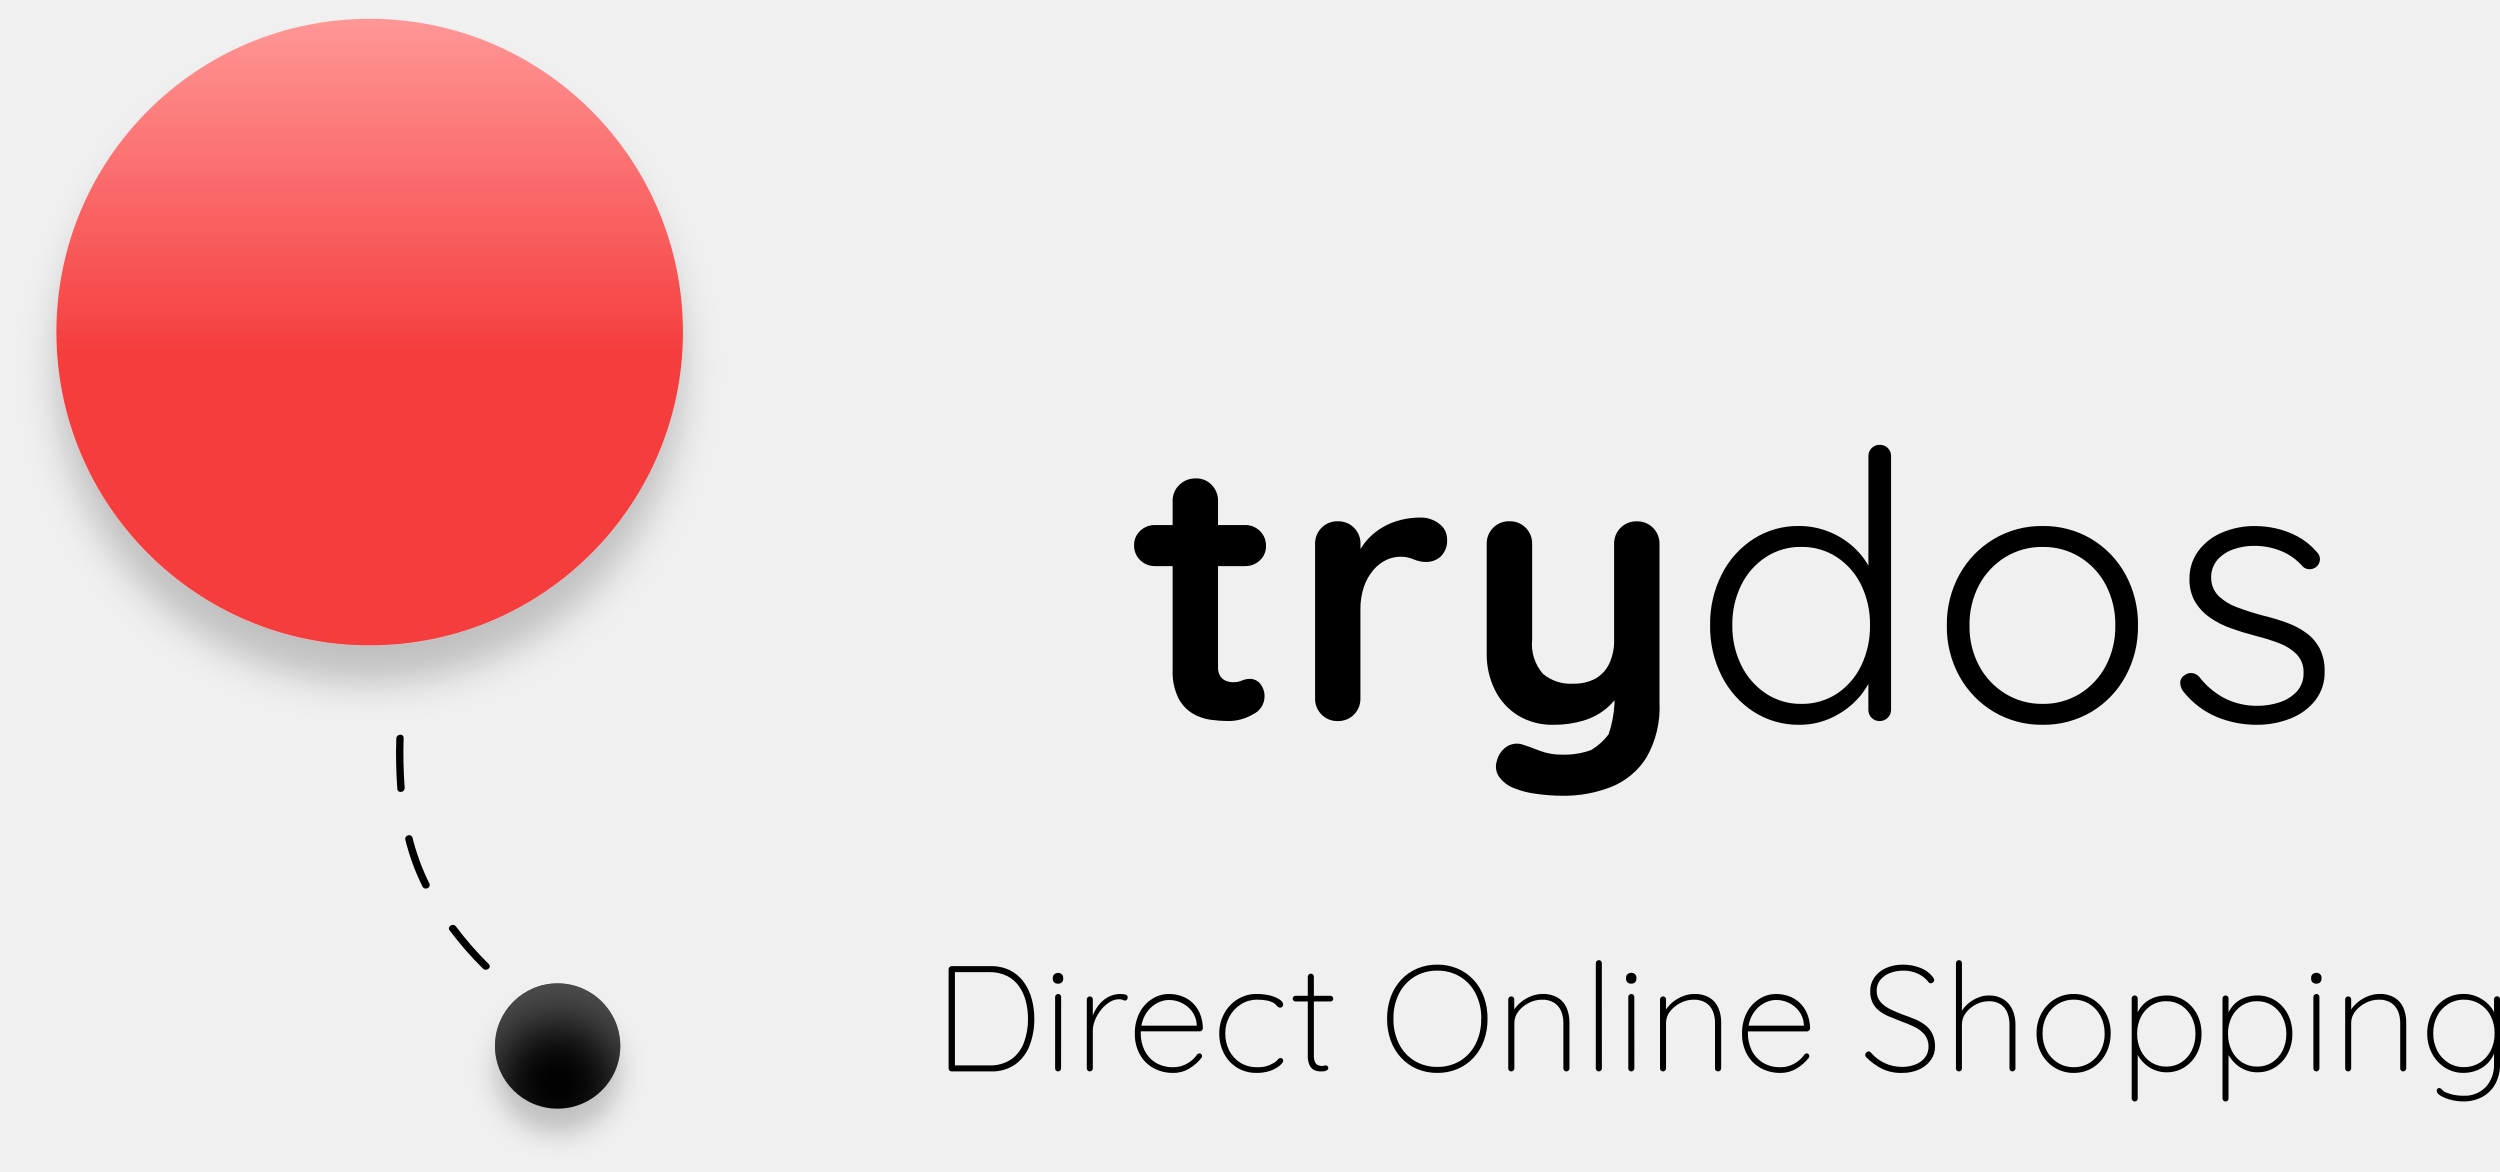
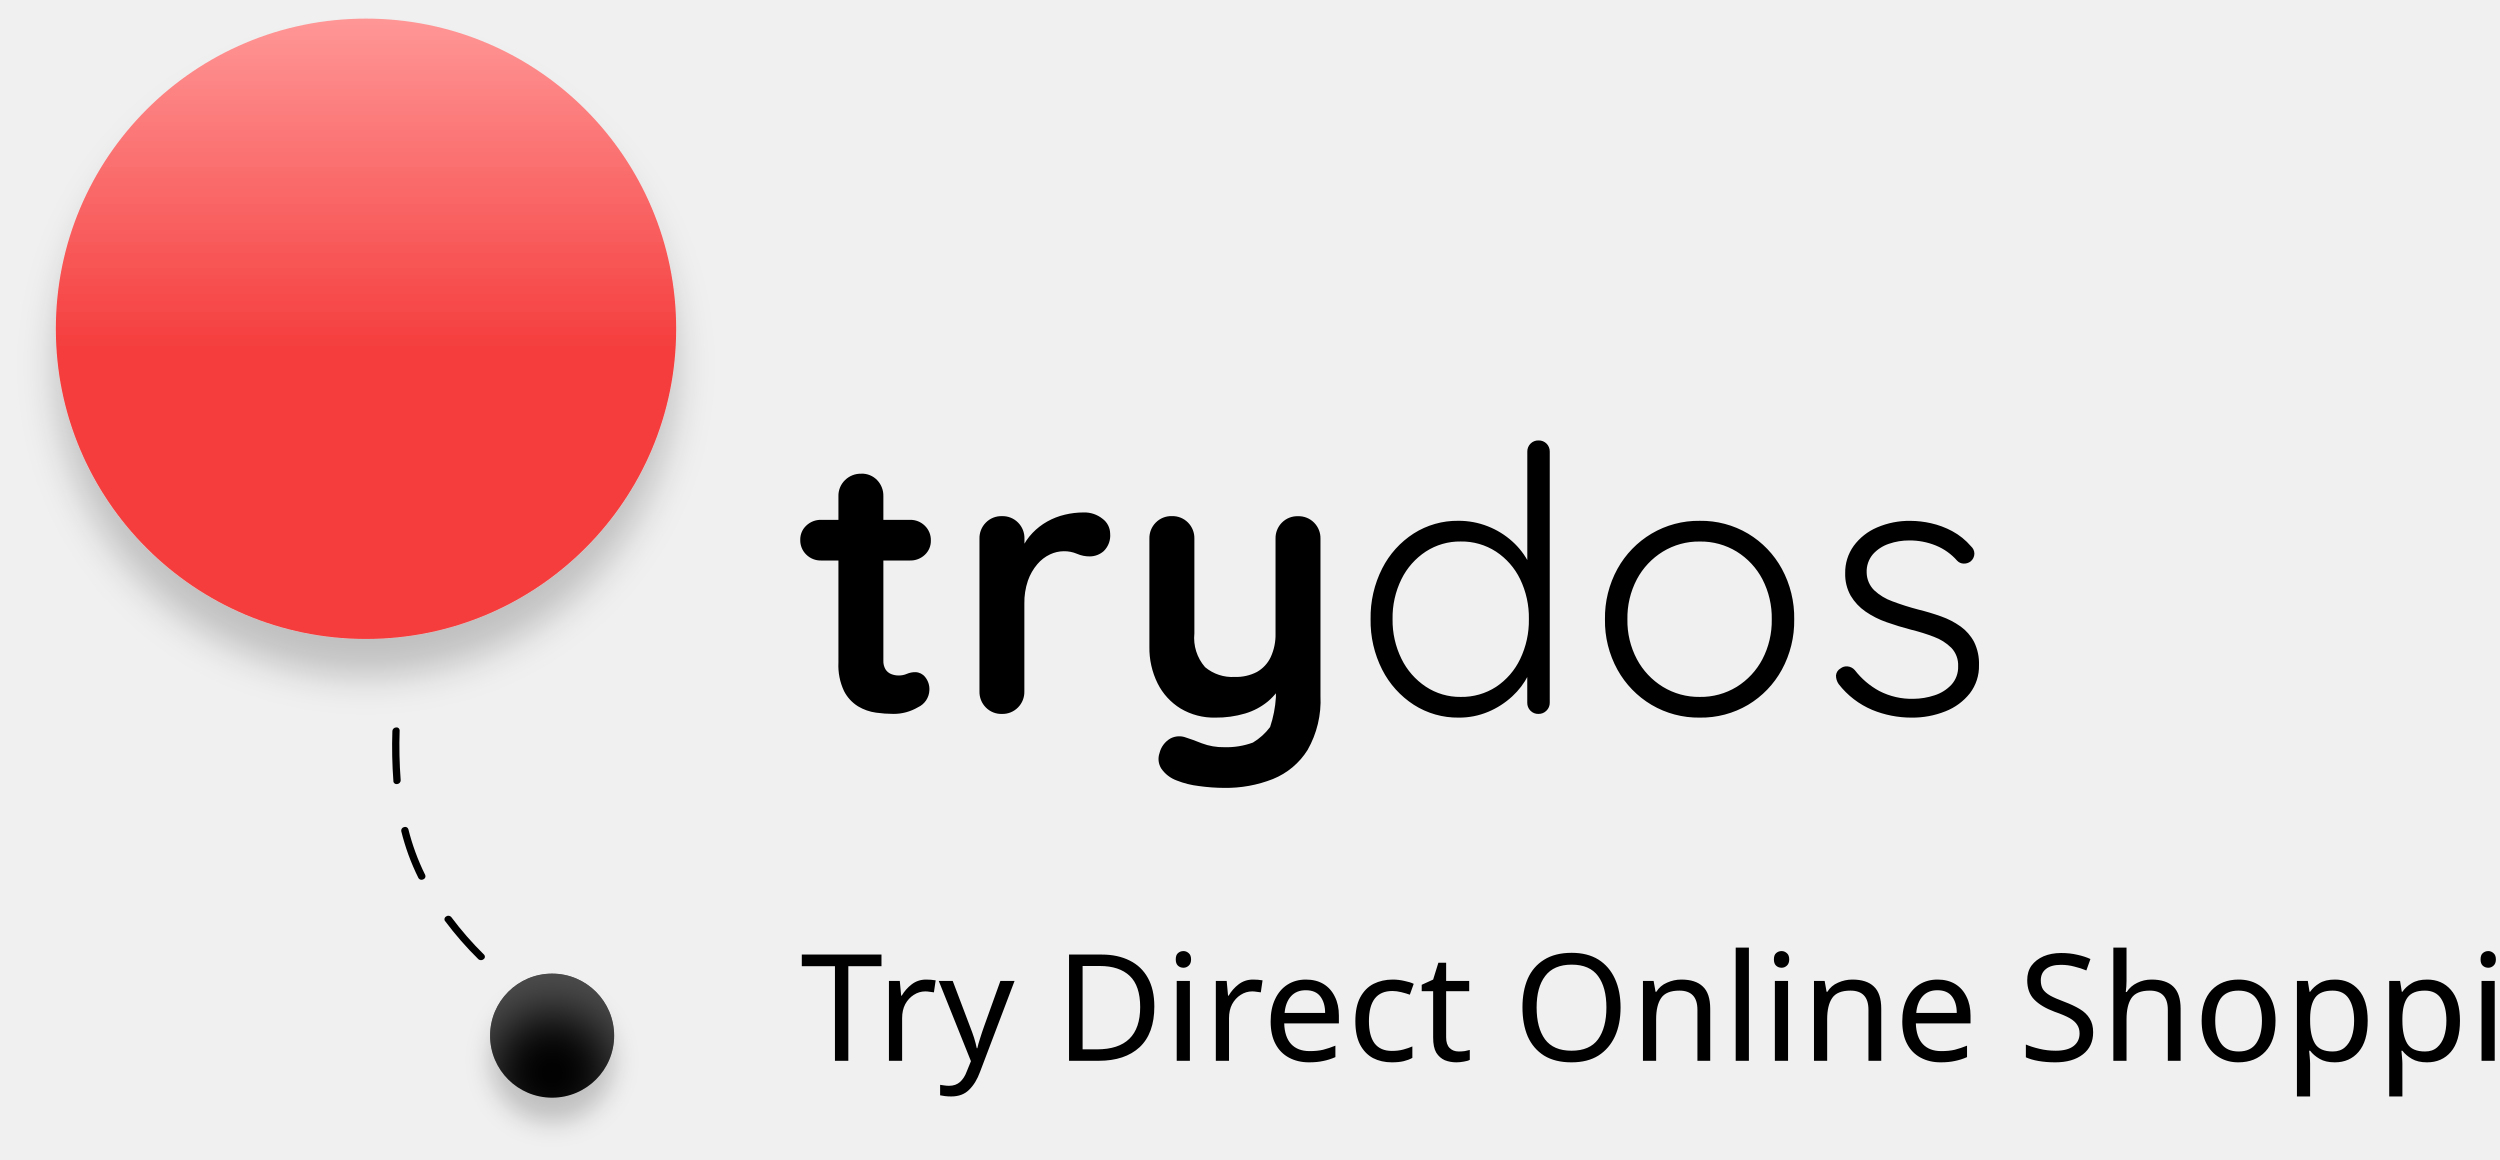
- <svg xmlns="http://www.w3.org/2000/svg" width="199.504" height="93.473" viewBox="0 0 199.504 93.473">
+ <svg xmlns="http://www.w3.org/2000/svg" width="201.5" height="93.473" viewBox="0 0 201.5 93.473">
  <defs>
+     <filter id="Path_21301" x="36.5" y="77.473" width="16" height="16" filterUnits="userSpaceOnUse">
+       <feOffset dy="2" input="SourceAlpha" />
+       <feGaussianBlur stdDeviation="1" result="blur" />
+       <feFlood flood-opacity="0.2" />
+       <feComposite operator="in" in2="blur" />
+       <feComposite in="SourceGraphic" />
+     </filter>
+     <filter id="Path_21301-2" x="36.5" y="77.473" width="16" height="16" filterUnits="userSpaceOnUse">
+       <feOffset dy="3" input="SourceAlpha" />
+       <feGaussianBlur stdDeviation="2" result="blur-2" />
+       <feFlood flood-color="#fff" flood-opacity="0.302" result="color" />
+       <feComposite operator="out" in="SourceGraphic" in2="blur-2" />
+       <feComposite operator="in" in="color" />
+       <feComposite operator="in" in2="SourceGraphic" />
+     </filter>
    <linearGradient id="linear-gradient" x1="0.5" y1="0.543" x2="0.5" gradientUnits="objectBoundingBox">
      <stop offset="0" stop-color="#f53c3c" />
      <stop offset="1" stop-color="#ff9696" />
    </linearGradient>
    <filter id="Path_21332" x="0" y="0" width="59" height="59" filterUnits="userSpaceOnUse">
      <feOffset dy="3" input="SourceAlpha" />
-       <feGaussianBlur stdDeviation="1.5" result="blur" />
+       <feGaussianBlur stdDeviation="1.5" result="blur-3" />
      <feFlood flood-opacity="0.2" />
-       <feComposite operator="in" in2="blur" />
+       <feComposite operator="in" in2="blur-3" />
      <feComposite in="SourceGraphic" />
    </filter>
-     <filter id="Path_21301" x="36.5" y="77.473" width="16" height="16" filterUnits="userSpaceOnUse">
-       <feOffset dy="2" input="SourceAlpha" />
-       <feGaussianBlur stdDeviation="1" result="blur-2" />
-       <feFlood flood-opacity="0.2" />
-       <feComposite operator="in" in2="blur-2" />
-       <feComposite in="SourceGraphic" />
-     </filter>
-     <filter id="Path_21301-2" x="36.5" y="77.473" width="16" height="16" filterUnits="userSpaceOnUse">
-       <feOffset dy="3" input="SourceAlpha" />
-       <feGaussianBlur stdDeviation="2" result="blur-3" />
-       <feFlood flood-color="#fff" flood-opacity="0.302" result="color" />
-       <feComposite operator="out" in="SourceGraphic" in2="blur-3" />
-       <feComposite operator="in" in="color" />
-       <feComposite operator="in" in2="SourceGraphic" />
-     </filter>
  </defs>
-   <g id="Group_10907" data-name="Group 10907" transform="translate(-77.5 -390.5)">
-     <g id="Group_10823" data-name="Group 10823">
-       <g transform="matrix(1, 0, 0, 1, 77.5, 390.5)" filter="url(#Path_21332)">
-         <path id="Path_21332-2" data-name="Path 21332" d="M25,0A25,25,0,1,0,50,25,25,25,0,0,0,25,0Z" transform="translate(4.5 1.5)" fill="url(#linear-gradient)" />
-       </g>
-       <g id="Group_10618" data-name="Group 10618" transform="translate(-57 155.973)">
+   <g id="Group_10901" data-name="Group 10901" transform="translate(-35.5 -48.5)">
+     <g id="Group_10899" data-name="Group 10899">
+       <text id="Try_direct_online_shopping" data-name="Try direct online shopping" transform="translate(100 134)" font-size="12" font-family="SegoeUI-Light, Segoe UI" font-weight="300" letter-spacing="0.005em">
+         <tspan x="0" y="0">Try Direct Online Shopping</tspan>
+       </text>
+       <path id="Path_21307" data-name="Path 21307" d="M2.139-15.8H9.288a1.648,1.648,0,0,1,1.207.477,1.606,1.606,0,0,1,.483,1.191,1.523,1.523,0,0,1-.483,1.147,1.676,1.676,0,0,1-1.207.462H2.139A1.648,1.648,0,0,1,.933-13,1.606,1.606,0,0,1,.45-14.187a1.523,1.523,0,0,1,.483-1.147A1.676,1.676,0,0,1,2.139-15.8Zm3.227-3.723A1.694,1.694,0,0,1,6.649-19a1.8,1.8,0,0,1,.5,1.3V-4.447a1.283,1.283,0,0,0,.166.685.949.949,0,0,0,.452.387,1.594,1.594,0,0,0,.618.119,1.616,1.616,0,0,0,.664-.134,1.693,1.693,0,0,1,.694-.134,1.02,1.02,0,0,1,.769.387,1.55,1.55,0,0,1,.347,1.072,1.573,1.573,0,0,1-.92,1.37,3.858,3.858,0,0,1-1.976.536,10.517,10.517,0,0,1-1.4-.1A3.821,3.821,0,0,1,5.11-.768,3.112,3.112,0,0,1,3.979-2,4.848,4.848,0,0,1,3.527-4.3V-17.7A1.748,1.748,0,0,1,4.055-19,1.793,1.793,0,0,1,5.367-19.519ZM16.708-.157a1.743,1.743,0,0,1-1.3-.521,1.774,1.774,0,0,1-.513-1.3v-12.3a1.774,1.774,0,0,1,.513-1.3,1.743,1.743,0,0,1,1.3-.521,1.743,1.743,0,0,1,1.3.521,1.774,1.774,0,0,1,.513,1.3v2.8l-.211-2a4.637,4.637,0,0,1,.86-1.266,5.091,5.091,0,0,1,1.191-.923,5.451,5.451,0,0,1,1.418-.551,6.52,6.52,0,0,1,1.508-.179,2.325,2.325,0,0,1,1.523.506,1.5,1.5,0,0,1,.618,1.191,1.754,1.754,0,0,1-.513,1.415,1.7,1.7,0,0,1-1.116.432,2.527,2.527,0,0,1-1.041-.209,2.6,2.6,0,0,0-1.071-.209,2.65,2.65,0,0,0-1.1.253,3.027,3.027,0,0,0-1.026.789A4.144,4.144,0,0,0,18.8-10.9a5.457,5.457,0,0,0-.287,1.862v7.06a1.774,1.774,0,0,1-.513,1.3A1.743,1.743,0,0,1,16.708-.157ZM40.567-16.094a1.743,1.743,0,0,1,1.3.521,1.774,1.774,0,0,1,.513,1.3v12.66a8.007,8.007,0,0,1-1.041,4.364,5.9,5.9,0,0,1-2.79,2.338,10.281,10.281,0,0,1-3.921.715,15.127,15.127,0,0,1-2.051-.149,6.985,6.985,0,0,1-1.78-.447,2.569,2.569,0,0,1-1.252-.968A1.444,1.444,0,0,1,29.407,3a1.869,1.869,0,0,1,.875-1.177,1.523,1.523,0,0,1,1.267-.074q.483.149,1.267.462a4.86,4.86,0,0,0,1.81.313,6.19,6.19,0,0,0,2.308-.372A4.868,4.868,0,0,0,38.32.9a9.352,9.352,0,0,0,.468-2.4v-2l.633.715a5.222,5.222,0,0,1-1.282,1.623,5.245,5.245,0,0,1-1.825.968A8.142,8.142,0,0,1,33.9.14a5.235,5.235,0,0,1-2.79-.73,4.985,4.985,0,0,1-1.855-2.026,6.411,6.411,0,0,1-.664-2.964v-8.7a1.774,1.774,0,0,1,.513-1.3,1.743,1.743,0,0,1,1.3-.521,1.743,1.743,0,0,1,1.3.521,1.774,1.774,0,0,1,.513,1.3v7.626a3.583,3.583,0,0,0,.86,2.726,3.414,3.414,0,0,0,2.4.789,3.62,3.62,0,0,0,1.78-.4A2.692,2.692,0,0,0,38.366-4.73a4.286,4.286,0,0,0,.392-1.921v-7.626a1.774,1.774,0,0,1,.513-1.3A1.743,1.743,0,0,1,40.567-16.094ZM59.955-22.2a.868.868,0,0,1,.652.261.885.885,0,0,1,.253.64v20.24a.869.869,0,0,1-.264.637.872.872,0,0,1-.641.264A.862.862,0,0,1,59.3-.422a.889.889,0,0,1-.253-.637V-4.6l.528-.424a3.922,3.922,0,0,1-.456,1.765A5.958,5.958,0,0,1,57.84-1.576a6.615,6.615,0,0,1-1.93,1.244A6,6,0,0,1,53.523.14,6.556,6.556,0,0,1,49.9-.895a7.3,7.3,0,0,1-2.545-2.83A8.684,8.684,0,0,1,46.419-7.8a8.7,8.7,0,0,1,.935-4.081A7.233,7.233,0,0,1,49.892-14.7a6.545,6.545,0,0,1,3.6-1.024,6.387,6.387,0,0,1,2.372.443,6.455,6.455,0,0,1,1.976,1.218A5.947,5.947,0,0,1,59.19-12.3a4.6,4.6,0,0,1,.494,2.078l-.633-.462V-21.3a.889.889,0,0,1,.253-.637A.862.862,0,0,1,59.955-22.2ZM53.681-1.528a5.072,5.072,0,0,0,2.854-.812,5.572,5.572,0,0,0,1.938-2.234A7.163,7.163,0,0,0,59.178-7.8a7.11,7.11,0,0,0-.705-3.221,5.558,5.558,0,0,0-1.949-2.223,5.087,5.087,0,0,0-2.843-.812,5.034,5.034,0,0,0-2.813.812,5.641,5.641,0,0,0-1.961,2.223A7.017,7.017,0,0,0,48.191-7.8a7.019,7.019,0,0,0,.716,3.2,5.707,5.707,0,0,0,1.961,2.245A4.985,4.985,0,0,0,53.681-1.528ZM80.564-7.776a8.2,8.2,0,0,1-1,4.059A7.466,7.466,0,0,1,76.847-.891,7.43,7.43,0,0,1,72.948.14,7.447,7.447,0,0,1,69.061-.891,7.523,7.523,0,0,1,66.32-3.717a8.127,8.127,0,0,1-1.01-4.059,8.172,8.172,0,0,1,1.01-4.081,7.552,7.552,0,0,1,2.741-2.83,7.427,7.427,0,0,1,3.887-1.035,7.41,7.41,0,0,1,3.9,1.035,7.494,7.494,0,0,1,2.718,2.83A8.246,8.246,0,0,1,80.564-7.776Zm-1.81,0A6.754,6.754,0,0,0,78-11.015a5.774,5.774,0,0,0-2.066-2.223,5.54,5.54,0,0,0-2.986-.815,5.556,5.556,0,0,0-2.975.815,5.83,5.83,0,0,0-2.089,2.223,6.672,6.672,0,0,0-.765,3.239,6.609,6.609,0,0,0,.765,3.21,5.83,5.83,0,0,0,2.089,2.223,5.556,5.556,0,0,0,2.975.815,5.54,5.54,0,0,0,2.986-.815A5.774,5.774,0,0,0,78-4.566,6.689,6.689,0,0,0,78.754-7.776Zm5.392,5.213a1.2,1.2,0,0,1-.215-.7.72.72,0,0,1,.366-.562.784.784,0,0,1,.562-.164.881.881,0,0,1,.592.305,6.249,6.249,0,0,0,1.964,1.676,5.679,5.679,0,0,0,2.764.633,5.512,5.512,0,0,0,1.685-.279,3.19,3.19,0,0,0,1.369-.856,2.107,2.107,0,0,0,.543-1.493,2.022,2.022,0,0,0-.543-1.478,3.916,3.916,0,0,0-1.406-.89,14.812,14.812,0,0,0-1.836-.573q-1.026-.268-1.983-.607a7.089,7.089,0,0,1-1.7-.86,4.07,4.07,0,0,1-1.191-1.273,3.508,3.508,0,0,1-.445-1.817,3.663,3.663,0,0,1,.686-2.2,4.528,4.528,0,0,1,1.881-1.486,6.557,6.557,0,0,1,2.7-.532,7.7,7.7,0,0,1,1.644.19,6.735,6.735,0,0,1,1.712.637,5.29,5.29,0,0,1,1.523,1.229.793.793,0,0,1,.268.592.82.82,0,0,1-.313.629.877.877,0,0,1-.558.168.726.726,0,0,1-.52-.235,4.579,4.579,0,0,0-1.712-1.221,5.612,5.612,0,0,0-2.157-.41,4.918,4.918,0,0,0-1.636.272,3.019,3.019,0,0,0-1.282.838,2.153,2.153,0,0,0-.505,1.489,2.057,2.057,0,0,0,.6,1.411,4.213,4.213,0,0,0,1.482.9,21.041,21.041,0,0,0,2.074.659,18.323,18.323,0,0,1,1.851.555,6.318,6.318,0,0,1,1.561.808,3.629,3.629,0,0,1,1.086,1.24,3.932,3.932,0,0,1,.4,1.88,3.594,3.594,0,0,1-.735,2.268A4.673,4.673,0,0,1,92.747-.366,7.151,7.151,0,0,1,90.005.14a8.3,8.3,0,0,1-3.152-.622A6.727,6.727,0,0,1,84.146-2.563Z" transform="translate(99.55 106.2)" />
+     </g>
+     <g id="Group_10900" data-name="Group 10900">
+       <g id="Group_10618" data-name="Group 10618" transform="translate(-99 -186.027)">
        <path id="Path_21306" data-name="Path 21306" d="M9.981,3a18.842,18.842,0,0,1-1.973-.107.289.289,0,0,1-.227-.325A.268.268,0,0,1,8.052,2.3a18.422,18.422,0,0,0,1.929.1A18.209,18.209,0,0,0,12,2.285a.267.267,0,0,1,.272.271.29.29,0,0,1-.225.326A18.626,18.626,0,0,1,9.981,3Zm-5.89-.875a.21.21,0,0,1-.056-.008A37.45,37.45,0,0,1,.171.8.317.317,0,0,1,.013.425.243.243,0,0,1,.328.234a37.021,37.021,0,0,0,3.819,1.3.306.306,0,0,1,.187.36A.264.264,0,0,1,4.092,2.125ZM15.95,2.067a.263.263,0,0,1-.242-.228.308.308,0,0,1,.182-.364A26.56,26.56,0,0,0,19.658.021a.238.238,0,0,1,.324.169.323.323,0,0,1-.14.389,27,27,0,0,1-3.831,1.479A.211.211,0,0,1,15.95,2.067Z" transform="translate(166.819 293) rotate(70)" />
        <g data-type="innerShadowGroup">
          <g transform="matrix(1, 0, 0, 1, 134.5, 234.53)" filter="url(#Path_21301)">
            <path id="Path_21301-3" data-name="Path 21301" d="M5,10a5,5,0,1,1,5-5A5,5,0,0,1,5,10Z" transform="translate(39.5 78.47)" />
          </g>
          <g transform="matrix(1, 0, 0, 1, 134.5, 234.53)" filter="url(#Path_21301-2)">
            <path id="Path_21301-4" data-name="Path 21301" d="M5,10a5,5,0,1,1,5-5A5,5,0,0,1,5,10Z" transform="translate(39.5 78.47)" fill="#fff" />
          </g>
        </g>
      </g>
+       <g transform="matrix(1, 0, 0, 1, 35.5, 48.5)" filter="url(#Path_21332)">
+         <path id="Path_21332-2" data-name="Path 21332" d="M25,0A25,25,0,1,0,50,25,25,25,0,0,0,25,0Z" transform="translate(4.5 1.5)" fill="url(#linear-gradient)" />
+       </g>
    </g>
-     <path id="Path_21307" data-name="Path 21307" d="M2.139-15.8H9.288a1.648,1.648,0,0,1,1.207.477,1.606,1.606,0,0,1,.483,1.191,1.523,1.523,0,0,1-.483,1.147,1.676,1.676,0,0,1-1.207.462H2.139A1.648,1.648,0,0,1,.933-13,1.606,1.606,0,0,1,.45-14.187a1.523,1.523,0,0,1,.483-1.147A1.676,1.676,0,0,1,2.139-15.8Zm3.227-3.723A1.694,1.694,0,0,1,6.649-19a1.8,1.8,0,0,1,.5,1.3V-4.447a1.283,1.283,0,0,0,.166.685.949.949,0,0,0,.452.387,1.594,1.594,0,0,0,.618.119,1.616,1.616,0,0,0,.664-.134,1.693,1.693,0,0,1,.694-.134,1.02,1.02,0,0,1,.769.387,1.55,1.55,0,0,1,.347,1.072,1.573,1.573,0,0,1-.92,1.37,3.858,3.858,0,0,1-1.976.536,10.517,10.517,0,0,1-1.4-.1A3.821,3.821,0,0,1,5.11-.768,3.112,3.112,0,0,1,3.979-2,4.848,4.848,0,0,1,3.527-4.3V-17.7A1.748,1.748,0,0,1,4.055-19,1.793,1.793,0,0,1,5.367-19.519ZM16.708-.157a1.743,1.743,0,0,1-1.3-.521,1.774,1.774,0,0,1-.513-1.3v-12.3a1.774,1.774,0,0,1,.513-1.3,1.743,1.743,0,0,1,1.3-.521,1.743,1.743,0,0,1,1.3.521,1.774,1.774,0,0,1,.513,1.3v2.8l-.211-2a4.637,4.637,0,0,1,.86-1.266,5.091,5.091,0,0,1,1.191-.923,5.451,5.451,0,0,1,1.418-.551,6.52,6.52,0,0,1,1.508-.179,2.325,2.325,0,0,1,1.523.506,1.5,1.5,0,0,1,.618,1.191,1.754,1.754,0,0,1-.513,1.415,1.7,1.7,0,0,1-1.116.432,2.527,2.527,0,0,1-1.041-.209,2.6,2.6,0,0,0-1.071-.209,2.65,2.65,0,0,0-1.1.253,3.027,3.027,0,0,0-1.026.789A4.144,4.144,0,0,0,18.8-10.9a5.457,5.457,0,0,0-.287,1.862v7.06a1.774,1.774,0,0,1-.513,1.3A1.743,1.743,0,0,1,16.708-.157ZM40.567-16.094a1.743,1.743,0,0,1,1.3.521,1.774,1.774,0,0,1,.513,1.3v12.66a8.007,8.007,0,0,1-1.041,4.364,5.9,5.9,0,0,1-2.79,2.338,10.281,10.281,0,0,1-3.921.715,15.127,15.127,0,0,1-2.051-.149,6.985,6.985,0,0,1-1.78-.447,2.569,2.569,0,0,1-1.252-.968A1.444,1.444,0,0,1,29.407,3a1.869,1.869,0,0,1,.875-1.177,1.523,1.523,0,0,1,1.267-.074q.483.149,1.267.462a4.86,4.86,0,0,0,1.81.313,6.19,6.19,0,0,0,2.308-.372A4.868,4.868,0,0,0,38.32.9a9.352,9.352,0,0,0,.468-2.4v-2l.633.715a5.222,5.222,0,0,1-1.282,1.623,5.245,5.245,0,0,1-1.825.968A8.142,8.142,0,0,1,33.9.14a5.235,5.235,0,0,1-2.79-.73,4.985,4.985,0,0,1-1.855-2.026,6.411,6.411,0,0,1-.664-2.964v-8.7a1.774,1.774,0,0,1,.513-1.3,1.743,1.743,0,0,1,1.3-.521,1.743,1.743,0,0,1,1.3.521,1.774,1.774,0,0,1,.513,1.3v7.626a3.583,3.583,0,0,0,.86,2.726,3.414,3.414,0,0,0,2.4.789,3.62,3.62,0,0,0,1.78-.4A2.692,2.692,0,0,0,38.366-4.73a4.286,4.286,0,0,0,.392-1.921v-7.626a1.774,1.774,0,0,1,.513-1.3A1.743,1.743,0,0,1,40.567-16.094ZM59.955-22.2a.868.868,0,0,1,.652.261.885.885,0,0,1,.253.64v20.24a.869.869,0,0,1-.264.637.872.872,0,0,1-.641.264A.862.862,0,0,1,59.3-.422a.889.889,0,0,1-.253-.637V-4.6l.528-.424a3.922,3.922,0,0,1-.456,1.765A5.958,5.958,0,0,1,57.84-1.576a6.615,6.615,0,0,1-1.93,1.244A6,6,0,0,1,53.523.14,6.556,6.556,0,0,1,49.9-.895a7.3,7.3,0,0,1-2.545-2.83A8.684,8.684,0,0,1,46.419-7.8a8.7,8.7,0,0,1,.935-4.081A7.233,7.233,0,0,1,49.892-14.7a6.545,6.545,0,0,1,3.6-1.024,6.387,6.387,0,0,1,2.372.443,6.455,6.455,0,0,1,1.976,1.218A5.947,5.947,0,0,1,59.19-12.3a4.6,4.6,0,0,1,.494,2.078l-.633-.462V-21.3a.889.889,0,0,1,.253-.637A.862.862,0,0,1,59.955-22.2ZM53.681-1.528a5.072,5.072,0,0,0,2.854-.812,5.572,5.572,0,0,0,1.938-2.234A7.163,7.163,0,0,0,59.178-7.8a7.11,7.11,0,0,0-.705-3.221,5.558,5.558,0,0,0-1.949-2.223,5.087,5.087,0,0,0-2.843-.812,5.034,5.034,0,0,0-2.813.812,5.641,5.641,0,0,0-1.961,2.223A7.017,7.017,0,0,0,48.191-7.8a7.019,7.019,0,0,0,.716,3.2,5.707,5.707,0,0,0,1.961,2.245A4.985,4.985,0,0,0,53.681-1.528ZM80.564-7.776a8.2,8.2,0,0,1-1,4.059A7.466,7.466,0,0,1,76.847-.891,7.43,7.43,0,0,1,72.948.14,7.447,7.447,0,0,1,69.061-.891,7.523,7.523,0,0,1,66.32-3.717a8.127,8.127,0,0,1-1.01-4.059,8.172,8.172,0,0,1,1.01-4.081,7.552,7.552,0,0,1,2.741-2.83,7.427,7.427,0,0,1,3.887-1.035,7.41,7.41,0,0,1,3.9,1.035,7.494,7.494,0,0,1,2.718,2.83A8.246,8.246,0,0,1,80.564-7.776Zm-1.81,0A6.754,6.754,0,0,0,78-11.015a5.774,5.774,0,0,0-2.066-2.223,5.54,5.54,0,0,0-2.986-.815,5.556,5.556,0,0,0-2.975.815,5.83,5.83,0,0,0-2.089,2.223,6.672,6.672,0,0,0-.765,3.239,6.609,6.609,0,0,0,.765,3.21,5.83,5.83,0,0,0,2.089,2.223,5.556,5.556,0,0,0,2.975.815,5.54,5.54,0,0,0,2.986-.815A5.774,5.774,0,0,0,78-4.566,6.689,6.689,0,0,0,78.754-7.776Zm5.392,5.213a1.2,1.2,0,0,1-.215-.7.72.72,0,0,1,.366-.562.784.784,0,0,1,.562-.164.881.881,0,0,1,.592.305,6.249,6.249,0,0,0,1.964,1.676,5.679,5.679,0,0,0,2.764.633,5.512,5.512,0,0,0,1.685-.279,3.19,3.19,0,0,0,1.369-.856,2.107,2.107,0,0,0,.543-1.493,2.022,2.022,0,0,0-.543-1.478,3.916,3.916,0,0,0-1.406-.89,14.812,14.812,0,0,0-1.836-.573q-1.026-.268-1.983-.607a7.089,7.089,0,0,1-1.7-.86,4.07,4.07,0,0,1-1.191-1.273,3.508,3.508,0,0,1-.445-1.817,3.663,3.663,0,0,1,.686-2.2,4.528,4.528,0,0,1,1.881-1.486,6.557,6.557,0,0,1,2.7-.532,7.7,7.7,0,0,1,1.644.19,6.735,6.735,0,0,1,1.712.637,5.29,5.29,0,0,1,1.523,1.229.793.793,0,0,1,.268.592.82.82,0,0,1-.313.629.877.877,0,0,1-.558.168.726.726,0,0,1-.52-.235,4.579,4.579,0,0,0-1.712-1.221,5.612,5.612,0,0,0-2.157-.41,4.918,4.918,0,0,0-1.636.272,3.019,3.019,0,0,0-1.282.838,2.153,2.153,0,0,0-.505,1.489,2.057,2.057,0,0,0,.6,1.411,4.213,4.213,0,0,0,1.482.9,21.041,21.041,0,0,0,2.074.659,18.323,18.323,0,0,1,1.851.555,6.318,6.318,0,0,1,1.561.808,3.629,3.629,0,0,1,1.086,1.24,3.932,3.932,0,0,1,.4,1.88,3.594,3.594,0,0,1-.735,2.268A4.673,4.673,0,0,1,92.747-.366,7.151,7.151,0,0,1,90.005.14a8.3,8.3,0,0,1-3.152-.622A6.727,6.727,0,0,1,84.146-2.563Z" transform="translate(167.551 448.199)" />
-     <path id="Path_21470" data-name="Path 21470" d="M4.56-8.4a3.348,3.348,0,0,1,1.56.342,3.034,3.034,0,0,1,1.086.936,4.147,4.147,0,0,1,.63,1.35A6.008,6.008,0,0,1,8.04-4.2a5.835,5.835,0,0,1-.366,2.106A3.338,3.338,0,0,1,6.54-.57,3.236,3.236,0,0,1,4.56,0H1.44a.23.23,0,0,1-.168-.072A.23.23,0,0,1,1.2-.24V-8.16a.23.23,0,0,1,.072-.168A.23.23,0,0,1,1.44-8.4ZM4.44-.48a2.939,2.939,0,0,0,1.782-.5,2.879,2.879,0,0,0,1-1.344A5.3,5.3,0,0,0,7.536-4.2a5.579,5.579,0,0,0-.174-1.4A3.584,3.584,0,0,0,6.816-6.8a2.622,2.622,0,0,0-.96-.822,3.084,3.084,0,0,0-1.416-.3H1.632l.072-.1V-.372L1.632-.48Zm5.736.24a.23.23,0,0,1-.072.168A.23.23,0,0,1,9.936,0a.225.225,0,0,1-.174-.072A.241.241,0,0,1,9.7-.24v-5.7a.23.23,0,0,1,.072-.168.23.23,0,0,1,.168-.072.225.225,0,0,1,.174.072.241.241,0,0,1,.066.168ZM9.936-7A.427.427,0,0,1,9.63-7.1a.363.363,0,0,1-.114-.276v-.1a.355.355,0,0,1,.12-.276.449.449,0,0,1,.312-.108.394.394,0,0,1,.282.108.363.363,0,0,1,.114.276v.1a.363.363,0,0,1-.114.276A.41.41,0,0,1,9.936-7Zm2.532,7a.225.225,0,0,1-.174-.072.241.241,0,0,1-.066-.168V-5.748a.23.23,0,0,1,.072-.168.23.23,0,0,1,.168-.072.225.225,0,0,1,.174.072.241.241,0,0,1,.066.168V-3.72l-.2.312a2.952,2.952,0,0,1,.162-.948,3.153,3.153,0,0,1,.474-.894,2.5,2.5,0,0,1,.762-.672A2.05,2.05,0,0,1,14.94-6.18a1.488,1.488,0,0,1,.36.048.22.22,0,0,1,.192.228.272.272,0,0,1-.06.18.193.193,0,0,1-.156.072.388.388,0,0,1-.174-.054.642.642,0,0,0-.294-.054,1.432,1.432,0,0,0-.756.228,2.671,2.671,0,0,0-.678.606,3.227,3.227,0,0,0-.486.822,2.292,2.292,0,0,0-.18.864v3a.23.23,0,0,1-.072.168A.23.23,0,0,1,12.468,0ZM19.14.12a3.215,3.215,0,0,1-1.59-.384A2.779,2.779,0,0,1,16.464-1.35a3.3,3.3,0,0,1-.4-1.65,3.51,3.51,0,0,1,.39-1.716A2.85,2.85,0,0,1,17.466-5.8,2.477,2.477,0,0,1,18.78-6.18a3.057,3.057,0,0,1,.984.162,2.419,2.419,0,0,1,.858.5,2.585,2.585,0,0,1,.612.852,3.164,3.164,0,0,1,.258,1.218.251.251,0,0,1-.072.174.222.222,0,0,1-.168.078h-4.9l-.072-.456H21.12L21-3.54v-.216a1.978,1.978,0,0,0-.4-1.068,2.236,2.236,0,0,0-.822-.654,2.347,2.347,0,0,0-1-.222,2,2,0,0,0-.756.162,2.27,2.27,0,0,0-.732.492,2.5,2.5,0,0,0-.546.834,3.041,3.041,0,0,0-.21,1.176,3.063,3.063,0,0,0,.294,1.344,2.363,2.363,0,0,0,.876.984,2.61,2.61,0,0,0,1.434.372,2.127,2.127,0,0,0,.768-.138,2.448,2.448,0,0,0,.648-.366,2.247,2.247,0,0,0,.468-.492.274.274,0,0,1,.2-.108.188.188,0,0,1,.144.066.217.217,0,0,1,.06.15.223.223,0,0,1-.048.144,3.556,3.556,0,0,1-.954.84A2.4,2.4,0,0,1,19.14.12Zm6.684-6.3a4.12,4.12,0,0,1,1.014.12,2.453,2.453,0,0,1,.768.318q.294.2.294.414a.249.249,0,0,1-.066.162.2.2,0,0,1-.162.078.3.3,0,0,1-.21-.072,1.758,1.758,0,0,1-.162-.174.746.746,0,0,0-.264-.186,1.922,1.922,0,0,0-.474-.144,3.975,3.975,0,0,0-.75-.06,2.352,2.352,0,0,0-1.272.36,2.661,2.661,0,0,0-.918.966,2.722,2.722,0,0,0-.342,1.362,2.948,2.948,0,0,0,.318,1.38,2.435,2.435,0,0,0,.888.966,2.461,2.461,0,0,0,1.326.354,2.541,2.541,0,0,0,.822-.1A2.922,2.922,0,0,0,27.12-.66a1.114,1.114,0,0,0,.348-.276.278.278,0,0,1,.228-.132.191.191,0,0,1,.15.06.224.224,0,0,1,.054.156q0,.144-.264.378A2.388,2.388,0,0,1,26.9-.06a3.158,3.158,0,0,1-1.122.18,2.891,2.891,0,0,1-1.548-.414,2.882,2.882,0,0,1-1.05-1.128A3.4,3.4,0,0,1,22.8-3.036a3.27,3.27,0,0,1,.378-1.554,3.046,3.046,0,0,1,1.056-1.152A2.865,2.865,0,0,1,25.824-6.18Zm3.06.144h2.784a.211.211,0,0,1,.162.072.227.227,0,0,1,.066.156.22.22,0,0,1-.066.162.22.22,0,0,1-.162.066H28.884a.218.218,0,0,1-.156-.072.218.218,0,0,1-.072-.156.211.211,0,0,1,.072-.162A.227.227,0,0,1,28.884-6.036ZM30.108-7.8a.225.225,0,0,1,.174.072.241.241,0,0,1,.066.168v6.252a1.262,1.262,0,0,0,.1.582.48.48,0,0,0,.258.24.916.916,0,0,0,.3.054.388.388,0,0,0,.144-.024A.388.388,0,0,1,31.3-.48a.188.188,0,0,1,.144.066.217.217,0,0,1,.06.15.222.222,0,0,1-.138.186A.687.687,0,0,1,31.02,0q-.072,0-.258-.006a.984.984,0,0,1-.4-.108.822.822,0,0,1-.354-.372,1.743,1.743,0,0,1-.144-.8V-7.56a.23.23,0,0,1,.072-.168A.23.23,0,0,1,30.108-7.8Zm14.1,3.6a5,5,0,0,1-.294,1.752A4.019,4.019,0,0,1,43.08-1.08a3.727,3.727,0,0,1-1.272.888A4.059,4.059,0,0,1,40.2.12a4.059,4.059,0,0,1-1.608-.312A3.728,3.728,0,0,1,37.32-1.08a4.019,4.019,0,0,1-.834-1.368A5,5,0,0,1,36.192-4.2a5,5,0,0,1,.294-1.752A4.019,4.019,0,0,1,37.32-7.32a3.728,3.728,0,0,1,1.272-.888A4.059,4.059,0,0,1,40.2-8.52a4.059,4.059,0,0,1,1.608.312,3.727,3.727,0,0,1,1.272.888,4.019,4.019,0,0,1,.834,1.368A5,5,0,0,1,44.208-4.2Zm-.5,0a4.3,4.3,0,0,0-.45-2.016A3.349,3.349,0,0,0,42.018-7.56,3.418,3.418,0,0,0,40.2-8.04a3.426,3.426,0,0,0-1.812.48,3.335,3.335,0,0,0-1.242,1.344A4.3,4.3,0,0,0,36.7-4.2a4.3,4.3,0,0,0,.45,2.016A3.335,3.335,0,0,0,38.388-.84,3.426,3.426,0,0,0,40.2-.36a3.418,3.418,0,0,0,1.818-.48,3.349,3.349,0,0,0,1.236-1.344A4.3,4.3,0,0,0,43.7-4.2Zm4.884-1.98a2.268,2.268,0,0,1,1.23.3,1.774,1.774,0,0,1,.7.816,2.886,2.886,0,0,1,.222,1.152V-.24a.23.23,0,0,1-.072.168A.23.23,0,0,1,50.5,0a.225.225,0,0,1-.174-.072.241.241,0,0,1-.066-.168V-3.864a2.424,2.424,0,0,0-.174-.936,1.464,1.464,0,0,0-.552-.672,1.755,1.755,0,0,0-.99-.252,2.283,2.283,0,0,0-1.032.252,2.42,2.42,0,0,0-.834.672,1.478,1.478,0,0,0-.33.936V-.24a.23.23,0,0,1-.072.168A.23.23,0,0,1,46.1,0a.225.225,0,0,1-.174-.072.241.241,0,0,1-.066-.168V-5.748a.23.23,0,0,1,.072-.168.23.23,0,0,1,.168-.072.225.225,0,0,1,.174.072.241.241,0,0,1,.066.168v1.176l-.3.576a1.636,1.636,0,0,1,.228-.828,2.56,2.56,0,0,1,.6-.7,2.974,2.974,0,0,1,.822-.48A2.465,2.465,0,0,1,48.588-6.18Zm4.74,5.94a.23.23,0,0,1-.072.168A.23.23,0,0,1,53.088,0a.225.225,0,0,1-.174-.072.241.241,0,0,1-.066-.168v-8.4a.23.23,0,0,1,.072-.168.23.23,0,0,1,.168-.072.225.225,0,0,1,.174.072.241.241,0,0,1,.066.168Zm2.592,0a.23.23,0,0,1-.072.168A.23.23,0,0,1,55.68,0a.225.225,0,0,1-.174-.072A.241.241,0,0,1,55.44-.24v-5.7a.23.23,0,0,1,.072-.168.23.23,0,0,1,.168-.072.225.225,0,0,1,.174.072.241.241,0,0,1,.066.168ZM55.68-7a.427.427,0,0,1-.306-.108.363.363,0,0,1-.114-.276v-.1a.355.355,0,0,1,.12-.276.449.449,0,0,1,.312-.108.394.394,0,0,1,.282.108.363.363,0,0,1,.114.276v.1a.363.363,0,0,1-.114.276A.41.41,0,0,1,55.68-7ZM60.7-6.18a2.268,2.268,0,0,1,1.23.3,1.774,1.774,0,0,1,.7.816,2.886,2.886,0,0,1,.222,1.152V-.24a.23.23,0,0,1-.072.168A.23.23,0,0,1,62.6,0a.225.225,0,0,1-.174-.072.241.241,0,0,1-.066-.168V-3.864A2.424,2.424,0,0,0,62.19-4.8a1.464,1.464,0,0,0-.552-.672,1.755,1.755,0,0,0-.99-.252,2.283,2.283,0,0,0-1.032.252,2.42,2.42,0,0,0-.834.672,1.478,1.478,0,0,0-.33.936V-.24a.23.23,0,0,1-.072.168A.23.23,0,0,1,58.212,0a.225.225,0,0,1-.174-.072.241.241,0,0,1-.066-.168V-5.748a.23.23,0,0,1,.072-.168.23.23,0,0,1,.168-.072.225.225,0,0,1,.174.072.241.241,0,0,1,.066.168v1.176l-.3.576a1.636,1.636,0,0,1,.228-.828,2.56,2.56,0,0,1,.6-.7,2.974,2.974,0,0,1,.822-.48A2.465,2.465,0,0,1,60.7-6.18ZM67.6.12a3.215,3.215,0,0,1-1.59-.384A2.779,2.779,0,0,1,64.92-1.35a3.3,3.3,0,0,1-.4-1.65,3.51,3.51,0,0,1,.39-1.716A2.85,2.85,0,0,1,65.922-5.8a2.477,2.477,0,0,1,1.314-.378,3.057,3.057,0,0,1,.984.162,2.419,2.419,0,0,1,.858.5,2.585,2.585,0,0,1,.612.852,3.164,3.164,0,0,1,.258,1.218.251.251,0,0,1-.072.174.222.222,0,0,1-.168.078h-4.9l-.072-.456h4.836l-.12.108v-.216a1.978,1.978,0,0,0-.4-1.068,2.236,2.236,0,0,0-.822-.654,2.347,2.347,0,0,0-1-.222,2,2,0,0,0-.756.162,2.27,2.27,0,0,0-.732.492,2.5,2.5,0,0,0-.546.834,3.041,3.041,0,0,0-.21,1.176,3.063,3.063,0,0,0,.294,1.344,2.363,2.363,0,0,0,.876.984A2.61,2.61,0,0,0,67.6-.336a2.127,2.127,0,0,0,.768-.138,2.448,2.448,0,0,0,.648-.366,2.247,2.247,0,0,0,.468-.492.274.274,0,0,1,.2-.108.188.188,0,0,1,.144.066.217.217,0,0,1,.06.15.223.223,0,0,1-.048.144,3.556,3.556,0,0,1-.954.84A2.4,2.4,0,0,1,67.6.12Zm9.732,0A3.564,3.564,0,0,1,75.72-.192a4.791,4.791,0,0,1-1.3-.948.313.313,0,0,1-.048-.066.23.23,0,0,1-.024-.114.272.272,0,0,1,.084-.186.245.245,0,0,1,.18-.09.274.274,0,0,1,.2.108,3.223,3.223,0,0,0,1.122.84A3.234,3.234,0,0,0,77.28-.36a2.842,2.842,0,0,0,1.092-.2,1.763,1.763,0,0,0,.756-.564A1.385,1.385,0,0,0,79.4-1.98a1.492,1.492,0,0,0-.336-.984,2.5,2.5,0,0,0-.834-.612q-.51-.24-1.074-.444-.444-.168-.876-.348a3.678,3.678,0,0,1-.78-.438,1.88,1.88,0,0,1-.552-.648,2.067,2.067,0,0,1-.2-.966,1.864,1.864,0,0,1,.318-1.062,2.2,2.2,0,0,1,.912-.756,3.26,3.26,0,0,1,1.41-.282,3.723,3.723,0,0,1,1.332.246,2.238,2.238,0,0,1,1.02.738.521.521,0,0,1,.12.252.236.236,0,0,1-.09.168.284.284,0,0,1-.2.084.193.193,0,0,1-.156-.072,2.21,2.21,0,0,0-.522-.5,2.434,2.434,0,0,0-.69-.324,2.853,2.853,0,0,0-.816-.114,2.852,2.852,0,0,0-1.068.192,1.853,1.853,0,0,0-.768.546,1.334,1.334,0,0,0-.288.87,1.3,1.3,0,0,0,.318.906,2.535,2.535,0,0,0,.81.588q.492.234,1.008.426.456.156.906.342a3.687,3.687,0,0,1,.816.462,2.01,2.01,0,0,1,.582.7,2.3,2.3,0,0,1,.216,1.056A1.778,1.778,0,0,1,79.6-.936a2.29,2.29,0,0,1-.894.756A3.164,3.164,0,0,1,77.328.12ZM84.2-6.06a2.129,2.129,0,0,1,1.194.312,1.91,1.91,0,0,1,.708.84,2.841,2.841,0,0,1,.234,1.164v3.5a.23.23,0,0,1-.072.168A.23.23,0,0,1,86.1,0a.225.225,0,0,1-.174-.072A.241.241,0,0,1,85.86-.24v-3.5a2.5,2.5,0,0,0-.168-.936,1.465,1.465,0,0,0-.528-.672A1.644,1.644,0,0,0,84.2-5.6a2.187,2.187,0,0,0-1.008.252,2.334,2.334,0,0,0-.81.672,1.513,1.513,0,0,0-.318.936v3.5A.23.23,0,0,1,82-.072.23.23,0,0,1,81.828,0a.225.225,0,0,1-.174-.072.241.241,0,0,1-.066-.168v-8.4a.23.23,0,0,1,.072-.168.23.23,0,0,1,.168-.072A.225.225,0,0,1,82-8.808a.241.241,0,0,1,.066.168v4.188l-.3.576a1.706,1.706,0,0,1,.216-.828,2.515,2.515,0,0,1,.57-.7,2.785,2.785,0,0,1,.786-.48A2.3,2.3,0,0,1,84.2-6.06Zm9.732,3.036a3.328,3.328,0,0,1-.384,1.6A2.942,2.942,0,0,1,92.5-.294,2.816,2.816,0,0,1,90.984.12a2.824,2.824,0,0,1-1.512-.414A2.971,2.971,0,0,1,88.41-1.422a3.286,3.286,0,0,1-.39-1.6,3.311,3.311,0,0,1,.39-1.614,2.971,2.971,0,0,1,1.062-1.128,2.824,2.824,0,0,1,1.512-.414,2.816,2.816,0,0,1,1.518.414,2.942,2.942,0,0,1,1.05,1.128A3.353,3.353,0,0,1,93.936-3.024Zm-.48,0a2.938,2.938,0,0,0-.318-1.386,2.476,2.476,0,0,0-.876-.96,2.334,2.334,0,0,0-1.278-.354,2.343,2.343,0,0,0-1.272.354,2.505,2.505,0,0,0-.888.96A2.894,2.894,0,0,0,88.5-3.024a2.868,2.868,0,0,0,.324,1.374,2.505,2.505,0,0,0,.888.96,2.343,2.343,0,0,0,1.272.354A2.334,2.334,0,0,0,92.262-.69a2.476,2.476,0,0,0,.876-.96A2.912,2.912,0,0,0,93.456-3.024ZM98.4-6.06a2.608,2.608,0,0,1,1.428.4,2.826,2.826,0,0,1,.99,1.086A3.316,3.316,0,0,1,101.184-3a3.326,3.326,0,0,1-.366,1.572,2.844,2.844,0,0,1-1,1.1,2.587,2.587,0,0,1-1.422.4,2.547,2.547,0,0,1-.762-.114,2.583,2.583,0,0,1-.678-.324,2.687,2.687,0,0,1-.57-.522,3.5,3.5,0,0,1-.45-.708l.156-.168V2.16a.241.241,0,0,1-.066.168.225.225,0,0,1-.174.072.246.246,0,0,1-.24-.24V-5.82a.241.241,0,0,1,.066-.168.225.225,0,0,1,.174-.072.225.225,0,0,1,.174.072.241.241,0,0,1,.066.168v1.536l-.156-.084a2.931,2.931,0,0,1,.42-.768,2.243,2.243,0,0,1,.576-.528,2.445,2.445,0,0,1,.7-.3A3.061,3.061,0,0,1,98.4-6.06Zm-.024.456a2.179,2.179,0,0,0-1.206.336,2.345,2.345,0,0,0-.822.918,2.907,2.907,0,0,0-.3,1.35,2.953,2.953,0,0,0,.3,1.35,2.326,2.326,0,0,0,.822.93,2.179,2.179,0,0,0,1.206.336A2.158,2.158,0,0,0,99.57-.72a2.37,2.37,0,0,0,.828-.93A2.905,2.905,0,0,0,100.7-3a2.869,2.869,0,0,0-.306-1.344,2.38,2.38,0,0,0-.828-.924A2.158,2.158,0,0,0,98.376-5.6Zm7.272-.456a2.608,2.608,0,0,1,1.428.4,2.826,2.826,0,0,1,.99,1.086A3.316,3.316,0,0,1,108.432-3a3.326,3.326,0,0,1-.366,1.572,2.844,2.844,0,0,1-1,1.1,2.587,2.587,0,0,1-1.422.4,2.547,2.547,0,0,1-.762-.114,2.583,2.583,0,0,1-.678-.324,2.687,2.687,0,0,1-.57-.522,3.5,3.5,0,0,1-.45-.708l.156-.168V2.16a.241.241,0,0,1-.066.168.225.225,0,0,1-.174.072.246.246,0,0,1-.24-.24V-5.82a.241.241,0,0,1,.066-.168.225.225,0,0,1,.174-.072.225.225,0,0,1,.174.072.241.241,0,0,1,.066.168v1.536l-.156-.084a2.931,2.931,0,0,1,.42-.768,2.243,2.243,0,0,1,.576-.528,2.445,2.445,0,0,1,.7-.3A3.061,3.061,0,0,1,105.648-6.06Zm-.024.456a2.179,2.179,0,0,0-1.206.336,2.345,2.345,0,0,0-.822.918A2.907,2.907,0,0,0,103.3-3a2.953,2.953,0,0,0,.3,1.35,2.326,2.326,0,0,0,.822.93,2.179,2.179,0,0,0,1.206.336,2.158,2.158,0,0,0,1.194-.336,2.37,2.37,0,0,0,.828-.93A2.905,2.905,0,0,0,107.952-3a2.869,2.869,0,0,0-.306-1.344,2.38,2.38,0,0,0-.828-.924A2.158,2.158,0,0,0,105.624-5.6ZM110.592-.24a.23.23,0,0,1-.072.168.23.23,0,0,1-.168.072.225.225,0,0,1-.174-.072.241.241,0,0,1-.066-.168v-5.7a.23.23,0,0,1,.072-.168.23.23,0,0,1,.168-.072.225.225,0,0,1,.174.072.241.241,0,0,1,.066.168ZM110.352-7a.427.427,0,0,1-.306-.108.364.364,0,0,1-.114-.276v-.1a.355.355,0,0,1,.12-.276.449.449,0,0,1,.312-.108.394.394,0,0,1,.282.108.364.364,0,0,1,.114.276v.1a.364.364,0,0,1-.114.276A.41.41,0,0,1,110.352-7Zm5.016.816a2.268,2.268,0,0,1,1.23.3,1.774,1.774,0,0,1,.7.816,2.886,2.886,0,0,1,.222,1.152V-.24a.23.23,0,0,1-.072.168.23.23,0,0,1-.168.072.225.225,0,0,1-.174-.072.241.241,0,0,1-.066-.168V-3.864a2.424,2.424,0,0,0-.174-.936,1.464,1.464,0,0,0-.552-.672,1.755,1.755,0,0,0-.99-.252,2.283,2.283,0,0,0-1.032.252,2.42,2.42,0,0,0-.834.672,1.478,1.478,0,0,0-.33.936V-.24a.23.23,0,0,1-.072.168.23.23,0,0,1-.168.072.225.225,0,0,1-.174-.072.241.241,0,0,1-.066-.168V-5.748a.23.23,0,0,1,.072-.168.23.23,0,0,1,.168-.072.225.225,0,0,1,.174.072.241.241,0,0,1,.066.168v1.176l-.3.576a1.636,1.636,0,0,1,.228-.828,2.56,2.56,0,0,1,.6-.7,2.974,2.974,0,0,1,.822-.48A2.465,2.465,0,0,1,115.368-6.18Zm6.732,0a2.63,2.63,0,0,1,1.008.192,2.891,2.891,0,0,1,.822.5,2.52,2.52,0,0,1,.552.672,1.462,1.462,0,0,1,.2.708l-.156-.444v-1.2a.241.241,0,0,1,.066-.168.225.225,0,0,1,.174-.072.225.225,0,0,1,.174.072.241.241,0,0,1,.066.168v5.16a3.2,3.2,0,0,1-.378,1.6,2.6,2.6,0,0,1-1.038,1.032,3.158,3.158,0,0,1-1.536.36,3.837,3.837,0,0,1-.966-.126,3.137,3.137,0,0,1-.81-.318q-.324-.192-.324-.408a.224.224,0,0,1,.054-.156.191.191,0,0,1,.15-.06.285.285,0,0,1,.222.132.876.876,0,0,0,.366.24l.294.1a3.045,3.045,0,0,0,.45.1,3.761,3.761,0,0,0,.588.042,2.332,2.332,0,0,0,1.794-.7,2.577,2.577,0,0,0,.654-1.83V-1.776l.12.012a2.549,2.549,0,0,1-.42.876,2.4,2.4,0,0,1-.63.582,2.662,2.662,0,0,1-.744.324,2.962,2.962,0,0,1-.75.1,2.712,2.712,0,0,1-1.482-.414,2.974,2.974,0,0,1-1.038-1.128,3.353,3.353,0,0,1-.384-1.614,3.353,3.353,0,0,1,.384-1.614,2.928,2.928,0,0,1,1.038-1.122A2.742,2.742,0,0,1,122.1-6.18Zm.024.456a2.321,2.321,0,0,0-1.254.348,2.431,2.431,0,0,0-.876.954,2.938,2.938,0,0,0-.318,1.386,2.948,2.948,0,0,0,.318,1.38,2.465,2.465,0,0,0,.876.966,2.292,2.292,0,0,0,1.254.354,2.321,2.321,0,0,0,1.248-.342,2.446,2.446,0,0,0,.876-.948,2.946,2.946,0,0,0,.324-1.41,2.946,2.946,0,0,0-.324-1.41,2.4,2.4,0,0,0-.876-.942A2.352,2.352,0,0,0,122.124-5.724Z" transform="translate(152 476)" />
  </g>
</svg>
